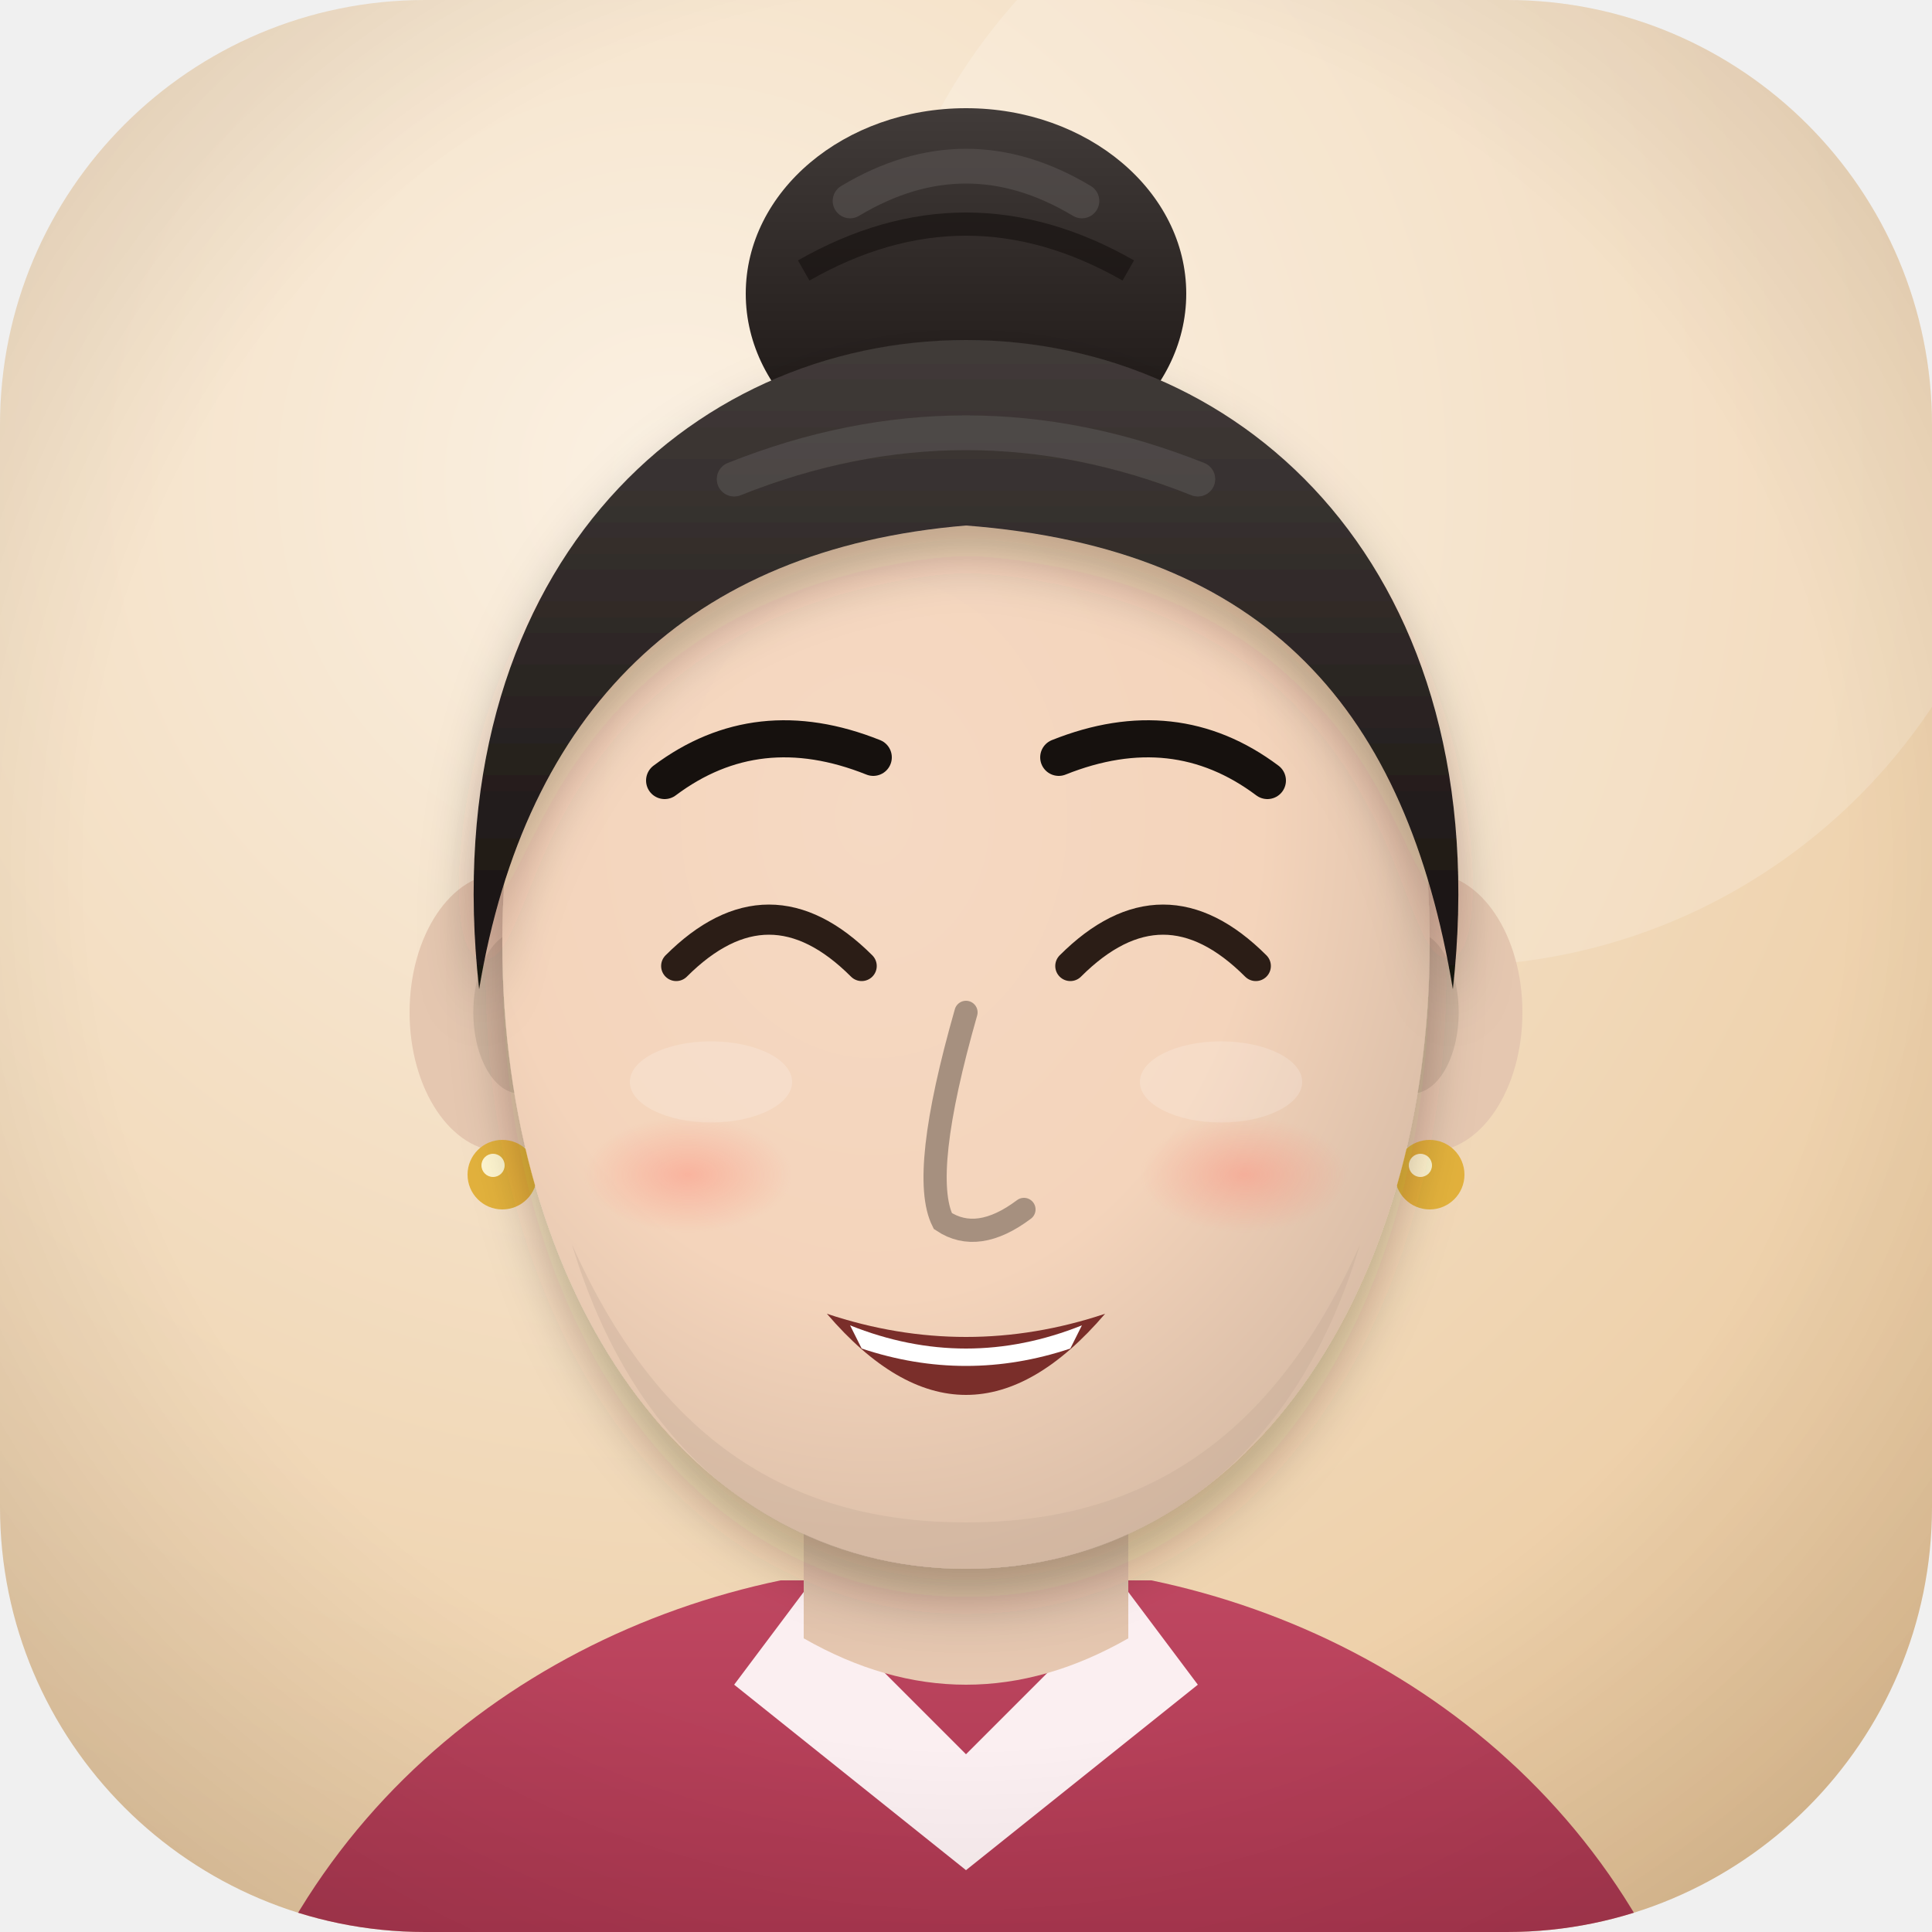
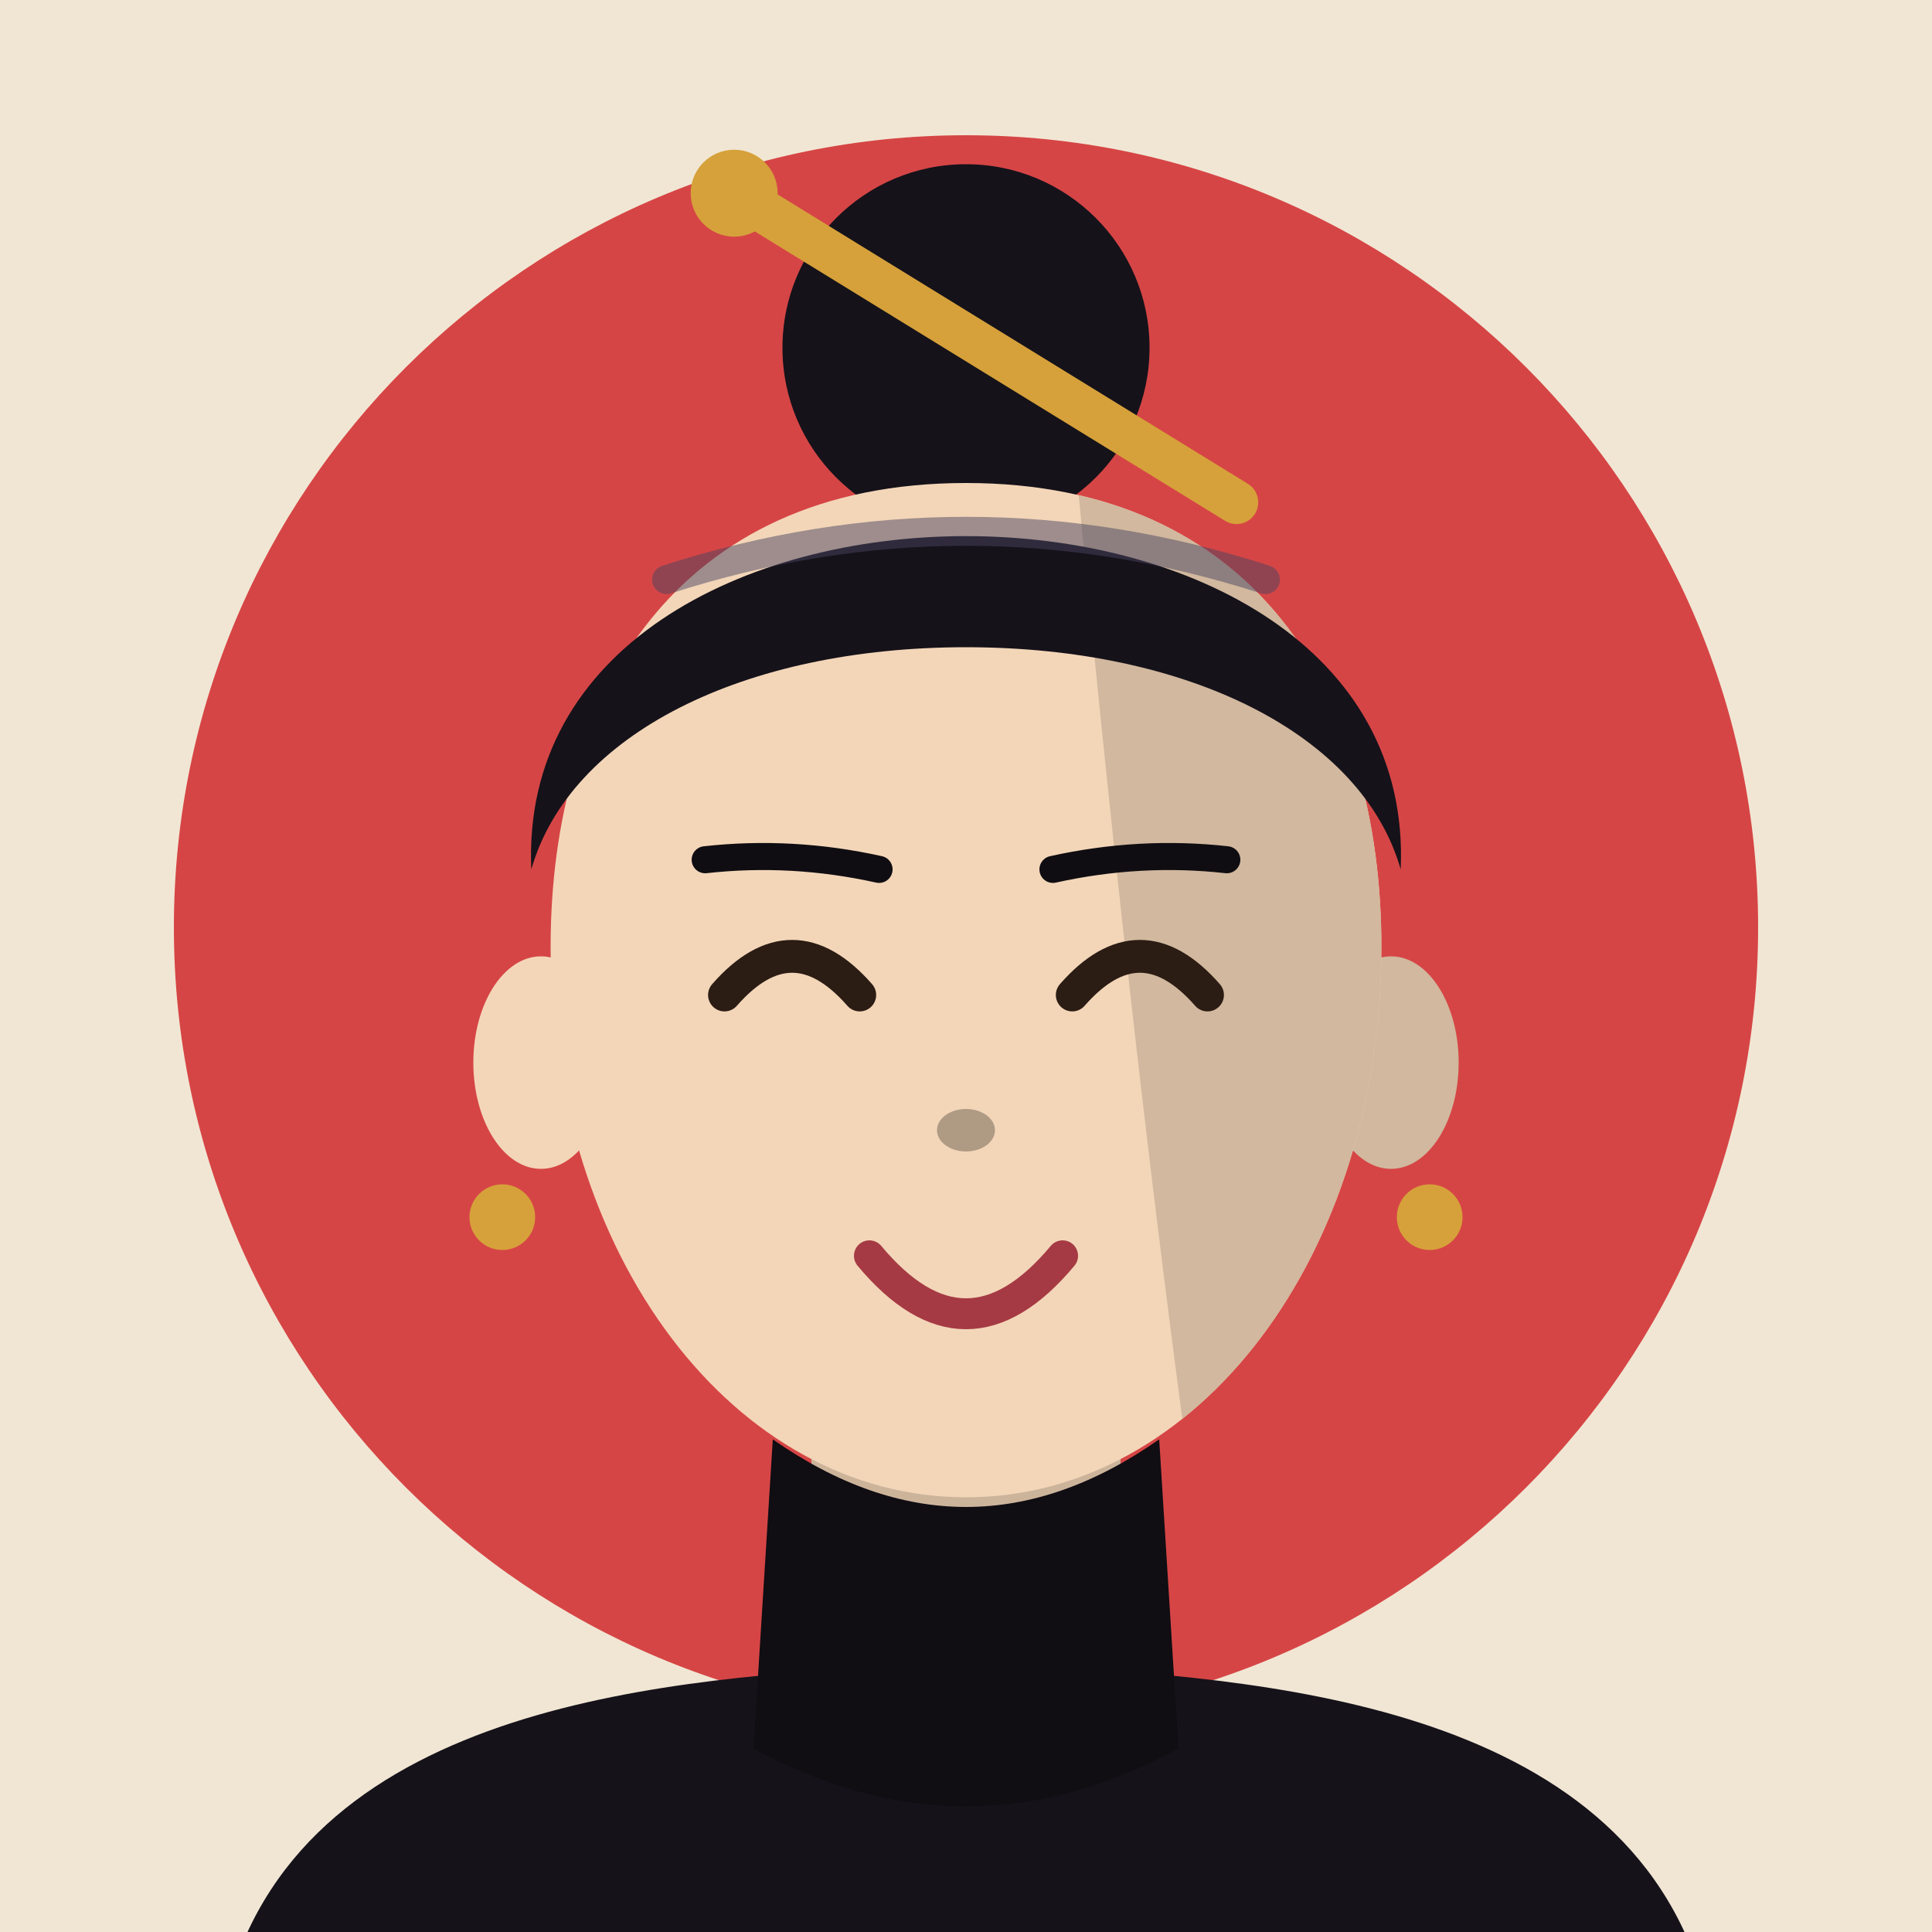
- <svg xmlns="http://www.w3.org/2000/svg" viewBox="0 0 200 200" width="200" height="200">
+ <svg xmlns="http://www.w3.org/2000/svg" viewBox="0 0 200 200">
  <defs>
-     <radialGradient id="p28bg" cx="0.35" cy="0.25" r="0.9">
-       <stop offset="0" stop-color="#fbf1e3" stop-opacity="1" />
-       <stop offset="1" stop-color="#eac79a" stop-opacity="1" />
-     </radialGradient>
-     <radialGradient id="p28sk" cx="0.4" cy="0.35" r="0.7">
-       <stop offset="0" stop-color="#f5d9c3" stop-opacity="1" />
-       <stop offset="0.6" stop-color="#f4d4bb" stop-opacity="1" />
-       <stop offset="1" stop-color="#d7bba5" stop-opacity="1" />
-     </radialGradient>
-     <linearGradient id="p28nk" x1="0" y1="0" x2="0" y2="1">
-       <stop offset="0" stop-color="#c8ae99" stop-opacity="1" />
-       <stop offset="1" stop-color="#e8c9b2" stop-opacity="1" />
-     </linearGradient>
-     <linearGradient id="p28hr" x1="0" y1="0" x2="0" y2="1">
-       <stop offset="0" stop-color="#413b39" stop-opacity="1" />
-       <stop offset="1" stop-color="#181210" stop-opacity="1" />
-     </linearGradient>
-     <linearGradient id="p28cl" x1="0" y1="0" x2="0" y2="1">
-       <stop offset="0" stop-color="#bf4761" stop-opacity="1" />
-       <stop offset="1" stop-color="#9c2b43" stop-opacity="1" />
-     </linearGradient>
-     <radialGradient id="p28bl" cx="0.5" cy="0.5" r="0.5">
-       <stop offset="0" stop-color="#ff8b7a" stop-opacity="0.45" />
-       <stop offset="1" stop-color="#ff8b7a" stop-opacity="0" />
-     </radialGradient>
-     <radialGradient id="p28vg" cx="0.5" cy="0.45" r="0.75">
-       <stop offset="0.6" stop-color="#000" stop-opacity="0" />
-       <stop offset="1" stop-color="#000" stop-opacity="0.16" />
-     </radialGradient>
-     <clipPath id="p28cp">
-       <rect width="200" height="200" rx="44" />
+     <clipPath id="c1812240505">
+       <path d="M100 40 C130 40 143 62 143 88 C143 120 124 145 100 145 C76 145 57 120 57 88 C57 62 70 40 100 40 Z" />
    </clipPath>
-     <filter id="p28rm" x="-20%" y="-20%" width="140%" height="140%">
-       <feDropShadow dx="0" dy="2.5" stdDeviation="2.2" flood-color="#2b1a10" flood-opacity="0.28" />
-     </filter>
+     <clipPath id="c1812240505f">
+       <rect width="200" height="200" />
+     </clipPath>
  </defs>
-   <g clip-path="url(#p28cp)">
-     <rect width="200" height="200" fill="url(#p28bg)" />
-     <circle cx="150" cy="40" r="60" fill="#fff" opacity="0.18" />
-     <g transform="translate(100 112) scale(1.2) translate(-100 -104)">
-       <ellipse cx="100" cy="36" rx="19" ry="16" fill="url(#p28hr)" />
-       <path d="M86 34 Q100 26 114 34" stroke="#140f0d" stroke-width="2" fill="none" opacity="0.6" />
-       <path d="M90 28 Q100 22 110 28" stroke="#5c5755" stroke-width="3" fill="none" stroke-linecap="round" opacity="0.55" />
-       <path d="M34 200 C38 170 60 152 84 147 L116 147 C140 152 162 170 166 200 Z" fill="url(#p28cl)" />
-       <path d="M86 148 L100 162 L114 148 L120 156 L100 172 L80 156 Z" fill="#fbeff1" />
-       <path d="M86 130 L86 152 Q100 160 114 152 L114 130 Z" fill="url(#p28nk)" />
-       <path d="M86 140 Q100 150 114 140 L114 134 Q100 144 86 134 Z" fill="#b79f8c" opacity="0.35" />
-       <ellipse cx="60" cy="98" rx="8" ry="12" fill="#e5c7b0" />
-       <ellipse cx="61.5" cy="98" rx="4" ry="7" fill="#c3aa96" opacity="0.6" />
-       <ellipse cx="140" cy="98" rx="8" ry="12" fill="#e5c7b0" />
-       <ellipse cx="138.5" cy="98" rx="4" ry="7" fill="#c3aa96" opacity="0.6" />
-       <circle cx="60" cy="112" r="3" fill="#e2b13c" />
-       <circle cx="59.2" cy="111.2" r="1" fill="#fff6d0" />
-       <circle cx="140" cy="112" r="3" fill="#e2b13c" />
-       <circle cx="139.2" cy="111.2" r="1" fill="#fff6d0" />
-       <path d="M100 46 C126 46 140 64 140 92 C140 122 124 146 100 146 C76 146 60 122 60 92 C60 64 74 46 100 46 Z" fill="url(#p28sk)" filter="url(#p28rm)" />
-       <path d="M66 118 C72 138 86 146 100 146 C114 146 128 138 134 118 C126 136 114 142 100 142 C86 142 74 136 66 118 Z" fill="#c3aa96" opacity="0.35" />
-       <ellipse cx="78" cy="104" rx="7" ry="3.5" fill="#fff" opacity="0.18" />
-       <ellipse cx="122" cy="104" rx="7" ry="3.5" fill="#fff" opacity="0.18" />
-       <ellipse cx="76" cy="112" rx="9" ry="5" fill="url(#p28bl)" />
-       <ellipse cx="124" cy="112" rx="9" ry="5" fill="url(#p28bl)" />
-       <path d="M74 78 Q82 72 92 76" stroke="#16110e" stroke-width="3.2" fill="none" stroke-linecap="round" />
-       <path d="M126 78 Q118 72 108 76" stroke="#16110e" stroke-width="3.2" fill="none" stroke-linecap="round" />
-       <path d="M75 94 Q83 86 91 94" stroke="#2b1d16" stroke-width="2.6" fill="none" stroke-linecap="round" />
-       <path d="M109 94 Q117 86 125 94" stroke="#2b1d16" stroke-width="2.6" fill="none" stroke-linecap="round" />
-       <path d="M100 98 Q96 112 98 116 Q101 118 105 115" stroke="#a6907f" stroke-width="2" fill="none" stroke-linecap="round" />
-       <path d="M88 124 Q100 138 112 124 Q100 128 88 124 Z" fill="#7a2e2a" />
-       <path d="M90 125 Q100 129 110 125 L109 127 Q100 130 91 127 Z" fill="#fff" />
-       <g filter="url(#p28rm)">
-         <path d="M58 96 C54 60 76 40 100 40 C124 40 146 60 142 96 C138 72 126 58 100 56 C76 58 62 72 58 96 Z" fill="url(#p28hr)" />
-         <path d="M80 52 Q100 44 120 52" stroke="#5c5755" stroke-width="3" fill="none" stroke-linecap="round" opacity="0.55" />
+   <g clip-path="url(#c1812240505f)">
+     <rect width="200" height="200" fill="#f1e6d4" />
+     <circle cx="100" cy="96" r="82" fill="#d64545" />
+     <g transform="translate(0 10)">
+       <path d="M84 129 L84 167 Q100 179 116 167 L116 129 Z" fill="#ccb49b" />
+       <path d="M22 208 C22 171 58 165 84 163 Q100 175 116 163 C142 165 178 171 178 208 Z" fill="#15121a" />
+       <path d="M80 139 Q100 153 120 139 L122 171 Q100 183 78 171 Z" fill="#100d13" />
+       <g transform="rotate(0 100 145)">
+         <circle cx="100" cy="26" r="19" fill="#15121a" />
+         <path d="M76 10 L128 42" stroke="#d6a13a" stroke-width="4.5" stroke-linecap="round" />
+         <circle cx="76" cy="10" r="4.5" fill="#d6a13a" />
+         <ellipse cx="56" cy="100" rx="7" ry="11" fill="#f3d6b8" />
+         <ellipse cx="144" cy="100" rx="7" ry="11" fill="#d1b89e" />
+         <path d="M100 40 C130 40 143 62 143 88 C143 120 124 145 100 145 C76 145 57 120 57 88 C57 62 70 40 100 40 Z" fill="#f3d6b8" />
+         <g clip-path="url(#c1812240505)">
+           <path d="M108 0 L200 0 L200 200 L132 200 Q118 120 108 0 Z" fill="#d1b89e" />
+         </g>
+         <path d="M55 80 C53 34 147 34 145 80 C141 66 123 57 100 57 C77 57 59 66 55 80 Z" fill="#15121a" />
+         <path d="M69 50 Q100 40 131 50" fill="none" stroke="#4a4460" stroke-width="3" opacity="0.5" stroke-linecap="round" />
+         <path d="M91 80 Q82 78 73 79" fill="none" stroke="#0f0d12" stroke-width="2.8" stroke-linecap="round" />
+         <path d="M109 80 Q118 78 127 79" fill="none" stroke="#0f0d12" stroke-width="2.8" stroke-linecap="round" />
+         <path d="M75 93 Q82 85 89 93" fill="none" stroke="#2b1c14" stroke-width="3.4" stroke-linecap="round" />
+         <path d="M111 93 Q118 85 125 93" fill="none" stroke="#2b1c14" stroke-width="3.4" stroke-linecap="round" />
+         <ellipse cx="100" cy="107" rx="3" ry="2.2" fill="#af9a84" />
+         <path d="M90 120 Q100 132 110 120" fill="none" stroke="#a63a44" stroke-width="3.2" stroke-linecap="round" />
+         <circle cx="52" cy="116" r="3.4" fill="#d6a13a" stroke="#d6a13a" stroke-width="0" />
+         <circle cx="148" cy="116" r="3.4" fill="#d6a13a" stroke="#d6a13a" stroke-width="0" />
      </g>
    </g>
-     <rect width="200" height="200" fill="url(#p28vg)" />
  </g>
</svg>
